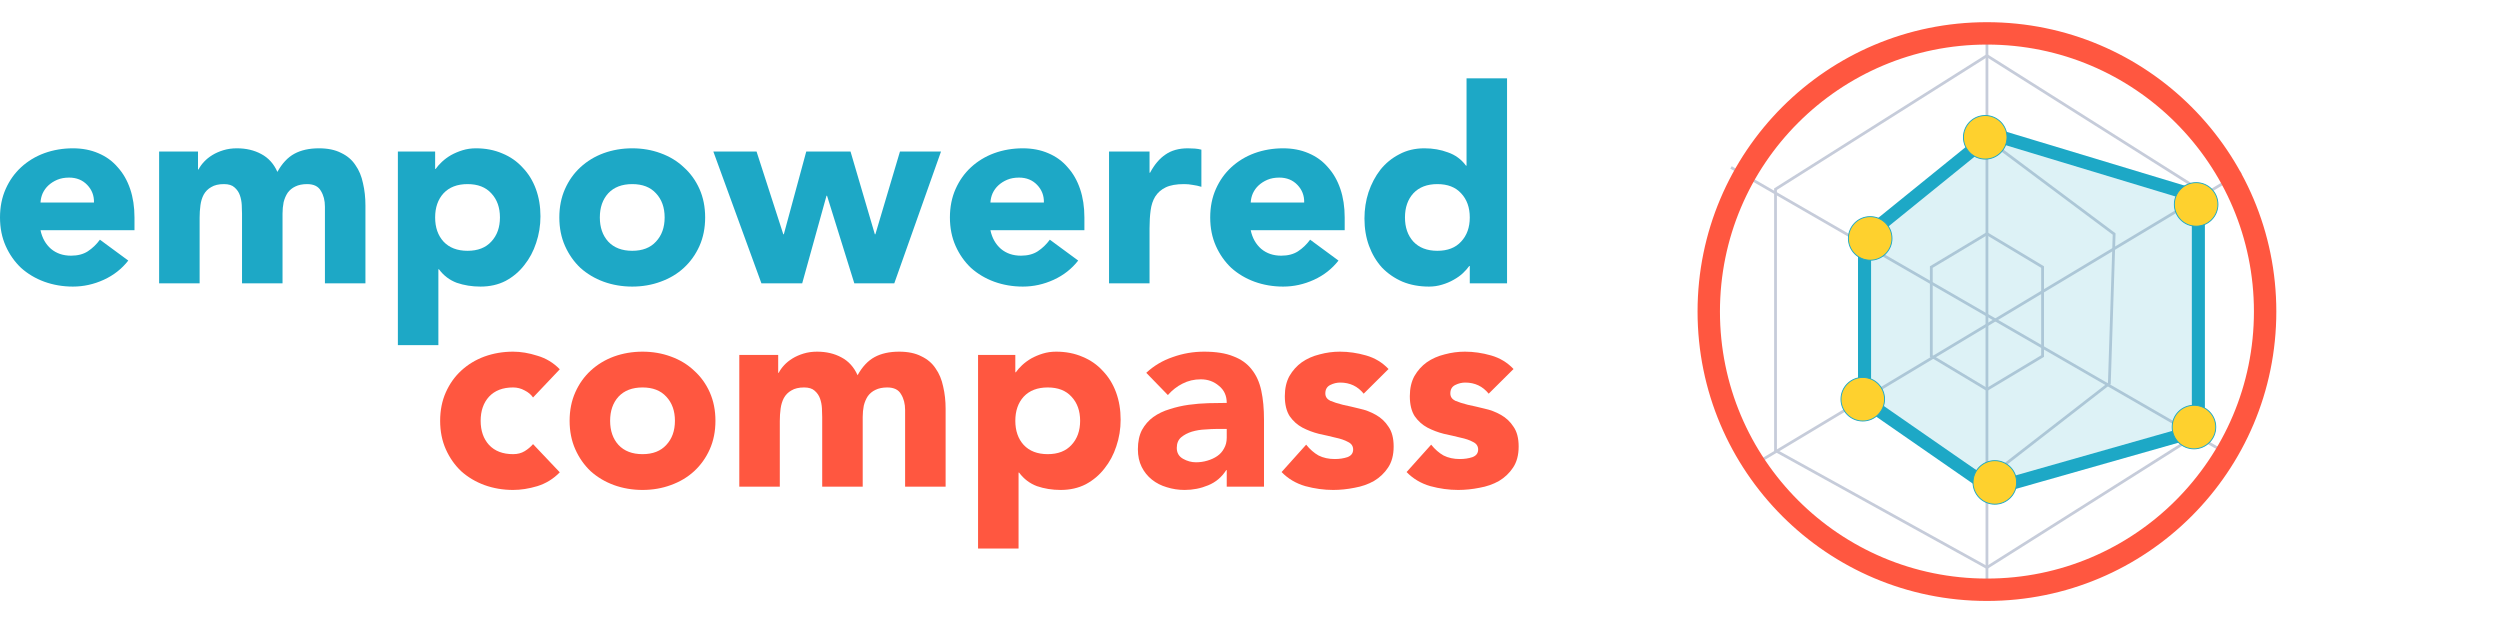
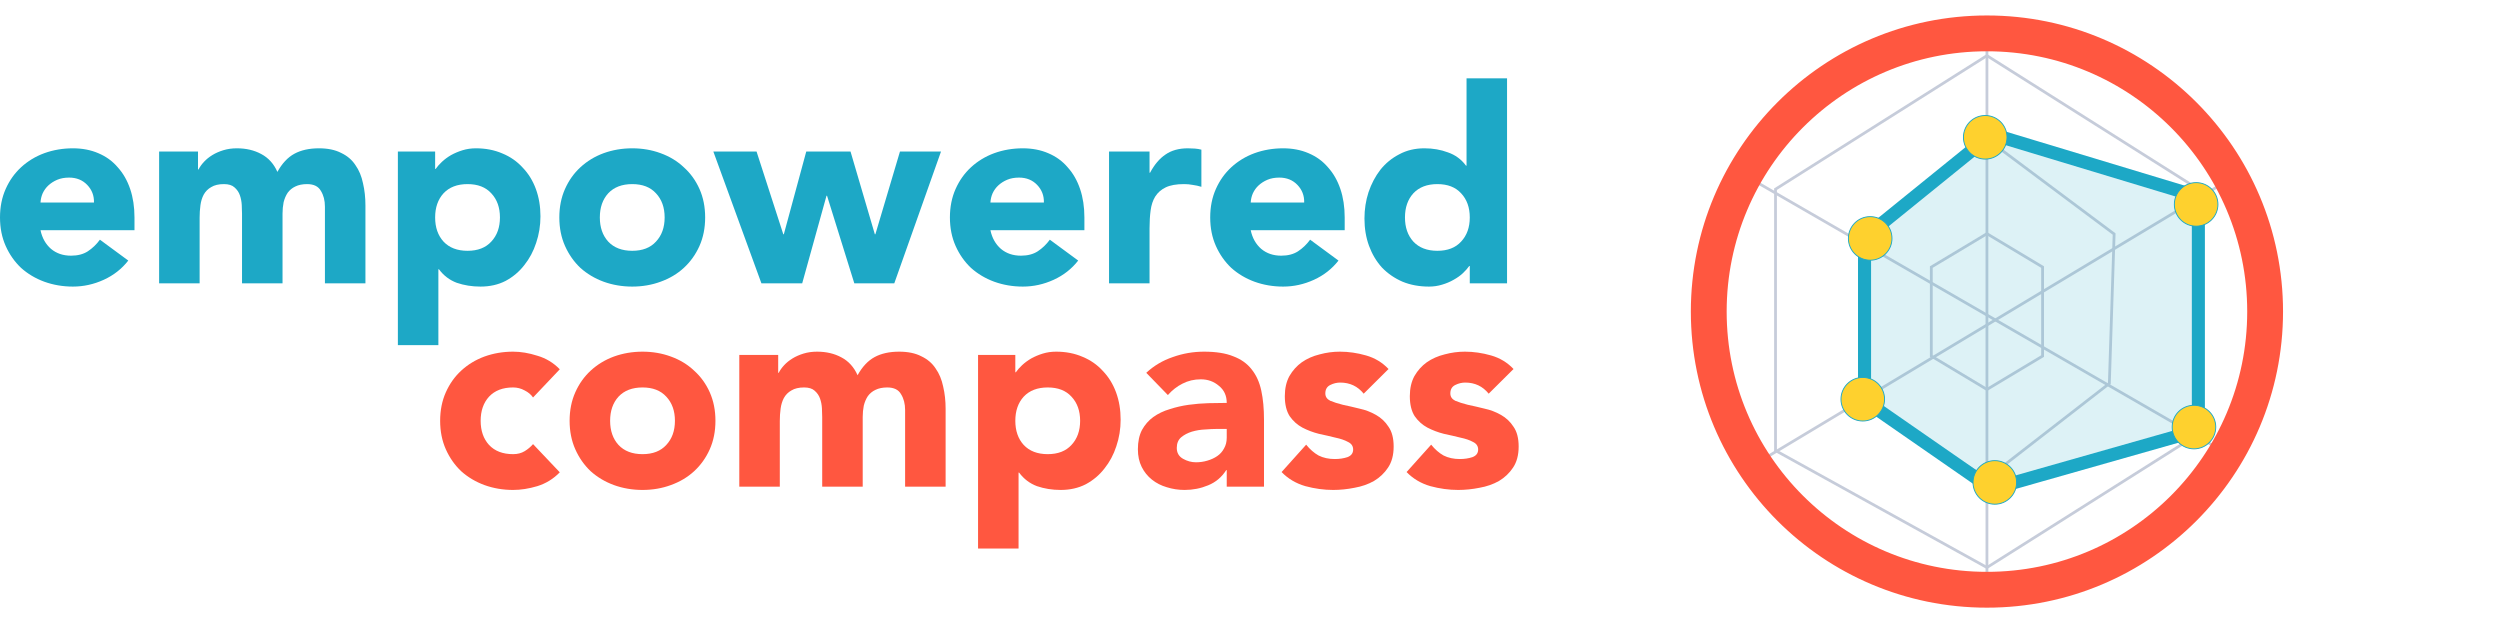
<svg xmlns="http://www.w3.org/2000/svg" width="670" height="167" viewBox="0 0 670 167" fill="none">
  <path d="M142.856 106.526C142.325 105.751 141.577 105.121 140.612 104.637C139.647 104.104 138.61 103.837 137.5 103.837C134.75 103.837 132.603 104.661 131.059 106.308C129.563 107.955 128.815 110.111 128.815 112.775C128.815 115.439 129.563 117.595 131.059 119.242C132.603 120.889 134.75 121.713 137.5 121.713C138.706 121.713 139.743 121.446 140.612 120.913C141.48 120.381 142.228 119.751 142.856 119.024L150.02 126.581C148.332 128.325 146.329 129.561 144.013 130.287C141.746 130.965 139.575 131.305 137.5 131.305C134.798 131.305 132.241 130.869 129.828 129.997C127.464 129.125 125.39 127.889 123.604 126.291C121.867 124.644 120.492 122.682 119.479 120.405C118.466 118.128 117.959 115.585 117.959 112.775C117.959 109.965 118.466 107.422 119.479 105.145C120.492 102.869 121.867 100.931 123.604 99.332C125.39 97.685 127.464 96.426 129.828 95.554C132.241 94.682 134.798 94.246 137.5 94.246C139.575 94.246 141.746 94.609 144.013 95.336C146.329 96.014 148.332 97.225 150.02 98.969L142.856 106.526Z" fill="#FF5740" />
  <path d="M152.656 112.775C152.656 109.965 153.163 107.422 154.176 105.145C155.189 102.869 156.565 100.931 158.301 99.332C160.087 97.685 162.161 96.426 164.526 95.554C166.938 94.682 169.495 94.246 172.197 94.246C174.899 94.246 177.432 94.682 179.796 95.554C182.209 96.426 184.283 97.685 186.02 99.332C187.805 100.931 189.205 102.869 190.218 105.145C191.231 107.422 191.738 109.965 191.738 112.775C191.738 115.585 191.231 118.128 190.218 120.405C189.205 122.682 187.805 124.644 186.02 126.291C184.283 127.889 182.209 129.125 179.796 129.997C177.432 130.869 174.899 131.305 172.197 131.305C169.495 131.305 166.938 130.869 164.526 129.997C162.161 129.125 160.087 127.889 158.301 126.291C156.565 124.644 155.189 122.682 154.176 120.405C153.163 118.128 152.656 115.585 152.656 112.775ZM163.512 112.775C163.512 115.439 164.26 117.595 165.756 119.242C167.3 120.889 169.447 121.713 172.197 121.713C174.947 121.713 177.07 120.889 178.566 119.242C180.11 117.595 180.882 115.439 180.882 112.775C180.882 110.111 180.11 107.955 178.566 106.308C177.07 104.661 174.947 103.837 172.197 103.837C169.447 103.837 167.3 104.661 165.756 106.308C164.26 107.955 163.512 110.111 163.512 112.775Z" fill="#FF5740" />
  <path d="M198.132 95.118H208.554V99.913H208.698C209.036 99.235 209.519 98.557 210.146 97.879C210.773 97.201 211.521 96.595 212.389 96.062C213.258 95.529 214.247 95.093 215.357 94.754C216.466 94.415 217.673 94.246 218.975 94.246C221.436 94.246 223.607 94.754 225.489 95.772C227.419 96.789 228.866 98.388 229.831 100.567C231.086 98.291 232.606 96.668 234.391 95.699C236.176 94.73 238.371 94.246 240.977 94.246C243.341 94.246 245.319 94.657 246.911 95.481C248.552 96.256 249.83 97.346 250.747 98.751C251.712 100.107 252.387 101.73 252.773 103.619C253.208 105.46 253.425 107.446 253.425 109.578V130.433H242.569V109.869C242.569 108.221 242.207 106.817 241.483 105.654C240.808 104.443 239.578 103.837 237.792 103.837C236.538 103.837 235.476 104.055 234.608 104.491C233.788 104.879 233.112 105.436 232.581 106.163C232.099 106.889 231.737 107.737 231.496 108.706C231.303 109.675 231.206 110.692 231.206 111.758V130.433H220.35V111.758C220.35 111.128 220.326 110.353 220.278 109.433C220.23 108.512 220.061 107.64 219.771 106.817C219.482 105.993 218.999 105.291 218.324 104.709C217.697 104.128 216.756 103.837 215.501 103.837C214.102 103.837 212.968 104.104 212.1 104.637C211.231 105.121 210.556 105.799 210.073 106.671C209.639 107.495 209.35 108.439 209.205 109.505C209.06 110.571 208.988 111.685 208.988 112.848V130.433H198.132V95.118Z" fill="#FF5740" />
  <path d="M262.118 95.118H272.106V99.768H272.25C272.684 99.138 273.239 98.509 273.915 97.879C274.639 97.201 275.459 96.595 276.375 96.062C277.34 95.529 278.378 95.093 279.488 94.754C280.597 94.415 281.779 94.246 283.034 94.246C285.639 94.246 288.003 94.706 290.126 95.626C292.249 96.498 294.059 97.758 295.554 99.405C297.098 101.003 298.28 102.917 299.101 105.145C299.921 107.374 300.331 109.82 300.331 112.484C300.331 114.955 299.945 117.329 299.173 119.606C298.449 121.834 297.388 123.82 295.989 125.564C294.638 127.308 292.973 128.713 290.995 129.779C289.017 130.796 286.773 131.305 284.264 131.305C281.996 131.305 279.874 130.965 277.895 130.287C275.965 129.561 274.373 128.349 273.119 126.654H272.974V147H262.118V95.118ZM272.106 112.775C272.106 115.439 272.853 117.595 274.349 119.242C275.893 120.889 278.04 121.713 280.79 121.713C283.54 121.713 285.663 120.889 287.159 119.242C288.703 117.595 289.475 115.439 289.475 112.775C289.475 110.111 288.703 107.955 287.159 106.308C285.663 104.661 283.54 103.837 280.79 103.837C278.04 103.837 275.893 104.661 274.349 106.308C272.853 107.955 272.106 110.111 272.106 112.775Z" fill="#FF5740" />
  <path d="M328.765 126H328.62C327.414 127.889 325.798 129.246 323.771 130.069C321.793 130.893 319.694 131.305 317.475 131.305C315.834 131.305 314.242 131.062 312.698 130.578C311.202 130.142 309.876 129.464 308.718 128.543C307.56 127.623 306.643 126.484 305.968 125.128C305.292 123.772 304.954 122.197 304.954 120.405C304.954 118.37 305.316 116.651 306.04 115.246C306.812 113.841 307.825 112.678 309.08 111.758C310.382 110.837 311.854 110.135 313.494 109.651C315.135 109.118 316.823 108.73 318.56 108.488C320.346 108.246 322.107 108.1 323.844 108.052C325.629 108.003 327.269 107.979 328.765 107.979C328.765 106.042 328.065 104.516 326.666 103.401C325.315 102.239 323.699 101.657 321.817 101.657C320.032 101.657 318.392 102.045 316.896 102.82C315.448 103.547 314.146 104.564 312.988 105.872L307.198 99.913C309.224 98.024 311.588 96.619 314.29 95.699C316.992 94.73 319.791 94.246 322.686 94.246C325.87 94.246 328.475 94.657 330.502 95.481C332.577 96.256 334.217 97.419 335.423 98.969C336.678 100.519 337.546 102.433 338.029 104.709C338.511 106.938 338.752 109.529 338.752 112.484V130.433H328.765V126ZM326.087 114.955C325.267 114.955 324.23 115.003 322.975 115.1C321.769 115.149 320.587 115.343 319.429 115.682C318.319 116.021 317.354 116.529 316.534 117.208C315.762 117.886 315.376 118.83 315.376 120.042C315.376 121.349 315.931 122.318 317.041 122.948C318.15 123.578 319.308 123.893 320.514 123.893C321.576 123.893 322.589 123.747 323.554 123.457C324.567 123.166 325.46 122.754 326.232 122.221C327.004 121.689 327.607 121.01 328.041 120.187C328.524 119.363 328.765 118.394 328.765 117.28V114.955H326.087Z" fill="#FF5740" />
  <path d="M365.466 105.509C363.874 103.522 361.775 102.529 359.169 102.529C358.253 102.529 357.36 102.747 356.492 103.183C355.623 103.619 355.189 104.37 355.189 105.436C355.189 106.308 355.623 106.962 356.492 107.398C357.408 107.785 358.542 108.149 359.893 108.488C361.292 108.779 362.764 109.118 364.308 109.505C365.9 109.844 367.372 110.401 368.723 111.176C370.122 111.952 371.256 113.017 372.124 114.374C373.041 115.682 373.499 117.45 373.499 119.678C373.499 121.955 372.993 123.844 371.979 125.346C371.014 126.799 369.76 127.986 368.216 128.907C366.672 129.779 364.935 130.384 363.005 130.723C361.075 131.111 359.169 131.305 357.288 131.305C354.827 131.305 352.342 130.965 349.833 130.287C347.324 129.561 345.202 128.301 343.465 126.509L350.05 119.17C351.064 120.429 352.173 121.398 353.38 122.076C354.634 122.706 356.082 123.021 357.722 123.021C358.976 123.021 360.11 122.851 361.124 122.512C362.137 122.125 362.643 121.446 362.643 120.478C362.643 119.557 362.185 118.879 361.268 118.443C360.4 117.958 359.266 117.571 357.867 117.28C356.516 116.941 355.044 116.602 353.452 116.263C351.908 115.875 350.436 115.318 349.037 114.592C347.686 113.865 346.552 112.848 345.636 111.54C344.767 110.183 344.333 108.391 344.333 106.163C344.333 104.08 344.743 102.287 345.563 100.785C346.432 99.284 347.542 98.048 348.893 97.08C350.292 96.111 351.884 95.408 353.669 94.972C355.454 94.488 357.264 94.246 359.097 94.246C361.413 94.246 363.753 94.585 366.117 95.263C368.481 95.941 370.484 97.152 372.124 98.896L365.466 105.509Z" fill="#FF5740" />
  <path d="M398.967 105.509C397.374 103.522 395.276 102.529 392.67 102.529C391.753 102.529 390.861 102.747 389.992 103.183C389.124 103.619 388.69 104.37 388.69 105.436C388.69 106.308 389.124 106.962 389.992 107.398C390.909 107.785 392.043 108.149 393.394 108.488C394.793 108.779 396.265 109.118 397.809 109.505C399.401 109.844 400.872 110.401 402.223 111.176C403.623 111.952 404.756 113.017 405.625 114.374C406.542 115.682 407 117.45 407 119.678C407 121.955 406.493 123.844 405.48 125.346C404.515 126.799 403.261 127.986 401.717 128.907C400.173 129.779 398.436 130.384 396.506 130.723C394.576 131.111 392.67 131.305 390.788 131.305C388.328 131.305 385.843 130.965 383.334 130.287C380.825 129.561 378.702 128.301 376.965 126.509L383.551 119.17C384.564 120.429 385.674 121.398 386.88 122.076C388.135 122.706 389.582 123.021 391.223 123.021C392.477 123.021 393.611 122.851 394.624 122.512C395.637 122.125 396.144 121.446 396.144 120.478C396.144 119.557 395.686 118.879 394.769 118.443C393.901 117.958 392.767 117.571 391.367 117.28C390.017 116.941 388.545 116.602 386.953 116.263C385.409 115.875 383.937 115.318 382.538 114.592C381.187 113.865 380.053 112.848 379.136 111.54C378.268 110.183 377.834 108.391 377.834 106.163C377.834 104.08 378.244 102.287 379.064 100.785C379.933 99.284 381.042 98.048 382.393 97.08C383.792 96.111 385.385 95.408 387.17 94.972C388.955 94.488 390.764 94.246 392.598 94.246C394.914 94.246 397.254 94.585 399.618 95.263C401.982 95.941 403.984 97.152 405.625 98.896L398.967 105.509Z" fill="#FF5740" />
  <path d="M34.377 69.831C32.64 72.059 30.445 73.778 27.791 74.99C25.137 76.201 22.387 76.806 19.541 76.806C16.839 76.806 14.282 76.37 11.869 75.498C9.505 74.626 7.43 73.391 5.645 71.792C3.908 70.145 2.533 68.183 1.52 65.907C0.507 63.63 0 61.087 0 58.277C0 55.467 0.507 52.924 1.52 50.647C2.533 48.37 3.908 46.432 5.645 44.834C7.43 43.187 9.505 41.927 11.869 41.055C14.282 40.183 16.839 39.747 19.541 39.747C22.05 39.747 24.317 40.183 26.344 41.055C28.418 41.927 30.155 43.187 31.555 44.834C33.002 46.432 34.112 48.37 34.884 50.647C35.656 52.924 36.042 55.467 36.042 58.277V61.692H10.856C11.29 63.775 12.231 65.446 13.678 66.706C15.126 67.917 16.911 68.522 19.034 68.522C20.819 68.522 22.315 68.135 23.521 67.36C24.776 66.536 25.861 65.495 26.778 64.235L34.377 69.831ZM25.186 54.28C25.234 52.439 24.631 50.865 23.376 49.557C22.122 48.249 20.506 47.595 18.527 47.595C17.321 47.595 16.26 47.789 15.343 48.176C14.426 48.564 13.63 49.073 12.955 49.702C12.328 50.284 11.821 50.986 11.435 51.81C11.097 52.585 10.904 53.408 10.856 54.28H25.186Z" fill="#1DA8C6" />
  <path d="M42.643 40.619H53.065V45.415H53.21C53.548 44.737 54.03 44.059 54.657 43.381C55.285 42.702 56.032 42.097 56.901 41.564C57.769 41.031 58.758 40.595 59.868 40.256C60.978 39.917 62.184 39.747 63.487 39.747C65.948 39.747 68.119 40.256 70 41.273C71.93 42.291 73.378 43.889 74.343 46.069C75.597 43.792 77.117 42.17 78.902 41.201C80.687 40.232 82.883 39.747 85.488 39.747C87.852 39.747 89.831 40.159 91.423 40.983C93.063 41.758 94.342 42.848 95.258 44.253C96.224 45.609 96.899 47.232 97.285 49.121C97.719 50.962 97.936 52.948 97.936 55.08V75.934H87.08V55.37C87.08 53.723 86.719 52.318 85.995 51.156C85.319 49.945 84.089 49.339 82.304 49.339C81.049 49.339 79.988 49.557 79.119 49.993C78.299 50.381 77.624 50.938 77.093 51.664C76.61 52.391 76.249 53.239 76.007 54.208C75.814 55.176 75.718 56.194 75.718 57.26V75.934H64.862V57.26C64.862 56.63 64.838 55.855 64.79 54.934C64.741 54.014 64.572 53.142 64.283 52.318C63.993 51.495 63.511 50.792 62.836 50.211C62.208 49.63 61.267 49.339 60.013 49.339C58.614 49.339 57.48 49.605 56.611 50.138C55.743 50.623 55.067 51.301 54.585 52.173C54.151 52.996 53.861 53.941 53.717 55.007C53.572 56.073 53.499 57.187 53.499 58.349V75.934H42.643V40.619Z" fill="#1DA8C6" />
  <path d="M106.63 40.619H116.617V45.27H116.762C117.196 44.64 117.751 44.01 118.426 43.381C119.15 42.702 119.97 42.097 120.887 41.564C121.852 41.031 122.889 40.595 123.999 40.256C125.109 39.917 126.291 39.747 127.545 39.747C130.151 39.747 132.515 40.208 134.638 41.128C136.761 42 138.57 43.26 140.066 44.907C141.61 46.505 142.792 48.419 143.612 50.647C144.432 52.875 144.842 55.322 144.842 57.986C144.842 60.457 144.456 62.831 143.684 65.107C142.961 67.336 141.899 69.322 140.5 71.066C139.149 72.81 137.484 74.215 135.506 75.28C133.528 76.298 131.285 76.806 128.776 76.806C126.508 76.806 124.385 76.467 122.407 75.789C120.477 75.062 118.885 73.851 117.63 72.156H117.485V92.502H106.63V40.619ZM116.617 58.277C116.617 60.941 117.365 63.097 118.861 64.744C120.404 66.391 122.552 67.215 125.302 67.215C128.052 67.215 130.175 66.391 131.671 64.744C133.214 63.097 133.986 60.941 133.986 58.277C133.986 55.612 133.214 53.457 131.671 51.81C130.175 50.163 128.052 49.339 125.302 49.339C122.552 49.339 120.404 50.163 118.861 51.81C117.365 53.457 116.617 55.612 116.617 58.277Z" fill="#1DA8C6" />
  <path d="M149.9 58.277C149.9 55.467 150.407 52.924 151.42 50.647C152.433 48.37 153.808 46.432 155.545 44.834C157.33 43.187 159.405 41.927 161.769 41.055C164.182 40.183 166.739 39.747 169.441 39.747C172.143 39.747 174.676 40.183 177.04 41.055C179.452 41.927 181.527 43.187 183.264 44.834C185.049 46.432 186.448 48.37 187.462 50.647C188.475 52.924 188.981 55.467 188.981 58.277C188.981 61.087 188.475 63.63 187.462 65.907C186.448 68.183 185.049 70.145 183.264 71.792C181.527 73.391 179.452 74.626 177.04 75.498C174.676 76.37 172.143 76.806 169.441 76.806C166.739 76.806 164.182 76.37 161.769 75.498C159.405 74.626 157.33 73.391 155.545 71.792C153.808 70.145 152.433 68.183 151.42 65.907C150.407 63.63 149.9 61.087 149.9 58.277ZM160.756 58.277C160.756 60.941 161.504 63.097 162.999 64.744C164.543 66.391 166.69 67.215 169.441 67.215C172.191 67.215 174.314 66.391 175.809 64.744C177.353 63.097 178.125 60.941 178.125 58.277C178.125 55.612 177.353 53.457 175.809 51.81C174.314 50.163 172.191 49.339 169.441 49.339C166.69 49.339 164.543 50.163 162.999 51.81C161.504 53.457 160.756 55.612 160.756 58.277Z" fill="#1DA8C6" />
  <path d="M191.178 40.619H202.758L209.923 62.782H210.067L216.074 40.619H227.943L234.457 62.782H234.602L241.188 40.619H252.188L239.668 75.934H228.957L221.647 52.464H221.502L214.989 75.934H204.06L191.178 40.619Z" fill="#1DA8C6" />
  <path d="M288.954 69.831C287.217 72.059 285.022 73.778 282.368 74.99C279.715 76.201 276.964 76.806 274.118 76.806C271.416 76.806 268.859 76.37 266.446 75.498C264.082 74.626 262.007 73.391 260.222 71.792C258.485 70.145 257.11 68.183 256.097 65.907C255.084 63.63 254.577 61.087 254.577 58.277C254.577 55.467 255.084 52.924 256.097 50.647C257.11 48.37 258.485 46.432 260.222 44.834C262.007 43.187 264.082 41.927 266.446 41.055C268.859 40.183 271.416 39.747 274.118 39.747C276.627 39.747 278.894 40.183 280.921 41.055C282.996 41.927 284.732 43.187 286.132 44.834C287.579 46.432 288.689 48.37 289.461 50.647C290.233 52.924 290.619 55.467 290.619 58.277V61.692H265.433C265.867 63.775 266.808 65.446 268.256 66.706C269.703 67.917 271.488 68.522 273.611 68.522C275.396 68.522 276.892 68.135 278.098 67.36C279.353 66.536 280.438 65.495 281.355 64.235L288.954 69.831ZM279.763 54.28C279.811 52.439 279.208 50.865 277.954 49.557C276.699 48.249 275.083 47.595 273.105 47.595C271.898 47.595 270.837 47.789 269.92 48.176C269.003 48.564 268.207 49.073 267.532 49.702C266.905 50.284 266.398 50.986 266.012 51.81C265.674 52.585 265.481 53.408 265.433 54.28H279.763Z" fill="#1DA8C6" />
  <path d="M297.221 40.619H308.077V46.287H308.221C309.379 44.107 310.754 42.484 312.347 41.419C313.939 40.304 315.941 39.747 318.353 39.747C318.981 39.747 319.608 39.772 320.235 39.82C320.862 39.868 321.441 39.965 321.972 40.111V50.066C321.2 49.824 320.428 49.654 319.656 49.557C318.932 49.412 318.16 49.339 317.34 49.339C315.266 49.339 313.625 49.63 312.419 50.211C311.213 50.792 310.272 51.616 309.596 52.682C308.969 53.699 308.559 54.934 308.366 56.388C308.173 57.841 308.077 59.439 308.077 61.183V75.934H297.221V40.619Z" fill="#1DA8C6" />
  <path d="M358.712 69.831C356.975 72.059 354.78 73.778 352.126 74.99C349.472 76.201 346.722 76.806 343.876 76.806C341.174 76.806 338.617 76.37 336.204 75.498C333.84 74.626 331.765 73.391 329.98 71.792C328.243 70.145 326.868 68.183 325.855 65.907C324.842 63.63 324.335 61.087 324.335 58.277C324.335 55.467 324.842 52.924 325.855 50.647C326.868 48.37 328.243 46.432 329.98 44.834C331.765 43.187 333.84 41.927 336.204 41.055C338.617 40.183 341.174 39.747 343.876 39.747C346.385 39.747 348.652 40.183 350.679 41.055C352.753 41.927 354.49 43.187 355.89 44.834C357.337 46.432 358.447 48.37 359.219 50.647C359.991 52.924 360.377 55.467 360.377 58.277V61.692H335.191C335.625 63.775 336.566 65.446 338.013 66.706C339.461 67.917 341.246 68.522 343.369 68.522C345.154 68.522 346.65 68.135 347.856 67.36C349.111 66.536 350.196 65.495 351.113 64.235L358.712 69.831ZM349.521 54.28C349.569 52.439 348.966 50.865 347.711 49.557C346.457 48.249 344.841 47.595 342.862 47.595C341.656 47.595 340.595 47.789 339.678 48.176C338.761 48.564 337.965 49.073 337.29 49.702C336.662 50.284 336.156 50.986 335.77 51.81C335.432 52.585 335.239 53.408 335.191 54.28H349.521Z" fill="#1DA8C6" />
  <path d="M403.889 75.934H393.901V71.284H393.756C393.322 71.913 392.743 72.567 392.019 73.246C391.344 73.875 390.524 74.457 389.559 74.99C388.642 75.522 387.605 75.959 386.447 76.298C385.337 76.637 384.179 76.806 382.973 76.806C380.367 76.806 378.003 76.37 375.88 75.498C373.757 74.578 371.924 73.318 370.38 71.72C368.884 70.073 367.726 68.135 366.906 65.907C366.086 63.678 365.676 61.232 365.676 58.568C365.676 56.097 366.038 53.747 366.761 51.519C367.533 49.242 368.595 47.232 369.946 45.488C371.345 43.744 373.034 42.363 375.012 41.346C376.99 40.28 379.234 39.747 381.742 39.747C384.01 39.747 386.109 40.111 388.039 40.837C390.017 41.516 391.633 42.702 392.888 44.398H393.033V21H403.889V75.934ZM393.901 58.277C393.901 55.612 393.129 53.457 391.585 51.81C390.089 50.163 387.967 49.339 385.216 49.339C382.466 49.339 380.319 50.163 378.775 51.81C377.279 53.457 376.532 55.612 376.532 58.277C376.532 60.941 377.279 63.097 378.775 64.744C380.319 66.391 382.466 67.215 385.216 67.215C387.967 67.215 390.089 66.391 391.585 64.744C393.129 63.097 393.901 60.941 393.901 58.277Z" fill="#1DA8C6" />
  <path d="M532.5 14.911L589.161 50.696V116.304L532.5 152.089L475.839 120.754V50.696L532.5 14.911Z" stroke="#C6CCDA" stroke-width="0.75" />
  <path d="M532.5 37.254L566.588 62.717L565.304 102.769L532.5 128.232L499.696 107.357L499.1 64.231L532.5 37.254Z" stroke="#C6CCDA" stroke-width="0.75" />
  <path d="M532.5 62.625L547.411 71.571V95.429L532.5 104.375L517.589 95.429V71.571L532.5 62.625Z" stroke="#C6CCDA" stroke-width="0.75" />
  <path d="M532.5 8.946V158.054" stroke="#C6CCDA" stroke-width="0.75" />
  <path d="M463.911 44.87L595.446 120.754" stroke="#C6CCDA" stroke-width="0.75" />
  <path d="M600.585 46.246L472.123 123.323" stroke="#C6CCDA" stroke-width="0.75" />
  <path d="M533.835 35.969L499.696 63.619V107.357L533.835 131.031L589.161 115.31V52.685L533.835 35.969Z" fill="#1DA8C6" fill-opacity="0.15" stroke="#1DA8C6" stroke-width="3.5" />
  <path d="M532.041 30.956C535.266 30.956 537.88 33.57 537.881 36.795C537.881 40.02 535.266 42.635 532.041 42.635C528.816 42.634 526.202 40.019 526.202 36.795C526.202 33.57 528.816 30.956 532.041 30.956Z" fill="#FED12E" stroke="#1DA8C6" stroke-width="0.25" />
  <path d="M588.564 48.94C591.789 48.94 594.403 51.554 594.404 54.779C594.404 58.004 591.789 60.619 588.564 60.619C585.339 60.619 582.725 58.004 582.725 54.779C582.725 51.555 585.339 48.941 588.564 48.94Z" fill="#FED12E" stroke="#1DA8C6" stroke-width="0.25" />
  <path d="M587.983 108.614C591.208 108.614 593.822 111.228 593.823 114.453C593.823 117.678 591.208 120.292 587.983 120.292C584.758 120.292 582.144 117.677 582.144 114.453C582.144 111.228 584.758 108.614 587.983 108.614Z" fill="#FED12E" stroke="#1DA8C6" stroke-width="0.25" />
  <path d="M534.61 123.448C537.835 123.448 540.45 126.062 540.45 129.287C540.45 132.512 537.835 135.127 534.61 135.127C531.385 135.127 528.771 132.512 528.771 129.287C528.771 126.062 531.385 123.448 534.61 123.448Z" fill="#FED12E" stroke="#1DA8C6" stroke-width="0.25" />
  <path d="M499.222 101.151C502.447 101.151 505.062 103.765 505.062 106.99C505.062 110.215 502.447 112.83 499.222 112.83C495.997 112.829 493.383 110.215 493.383 106.99C493.383 103.765 495.997 101.151 499.222 101.151Z" fill="#FED12E" stroke="#1DA8C6" stroke-width="0.25" />
  <path d="M501.21 58.055C504.435 58.055 507.05 60.669 507.05 63.894C507.05 67.119 504.435 69.734 501.21 69.734C497.985 69.734 495.371 67.119 495.371 63.894C495.371 60.669 497.985 58.055 501.21 58.055Z" fill="#FED12E" stroke="#1DA8C6" stroke-width="0.25" />
-   <path d="M532.5 158.054C573.675 158.054 607.054 124.675 607.054 83.5C607.054 42.325 573.675 8.946 532.5 8.946C491.325 8.946 457.946 42.325 457.946 83.5C457.946 124.675 491.325 158.054 532.5 158.054Z" stroke="#FF5740" stroke-width="6" />
+   <path d="M532.5 158.054C573.675 158.054 607.054 124.675 607.054 83.5C607.054 42.325 573.675 8.946 532.5 8.946C491.325 8.946 457.946 42.325 457.946 83.5C457.946 124.675 491.325 158.054 532.5 158.054Z" stroke="#FF5740" stroke-width="9.6" />
</svg>
